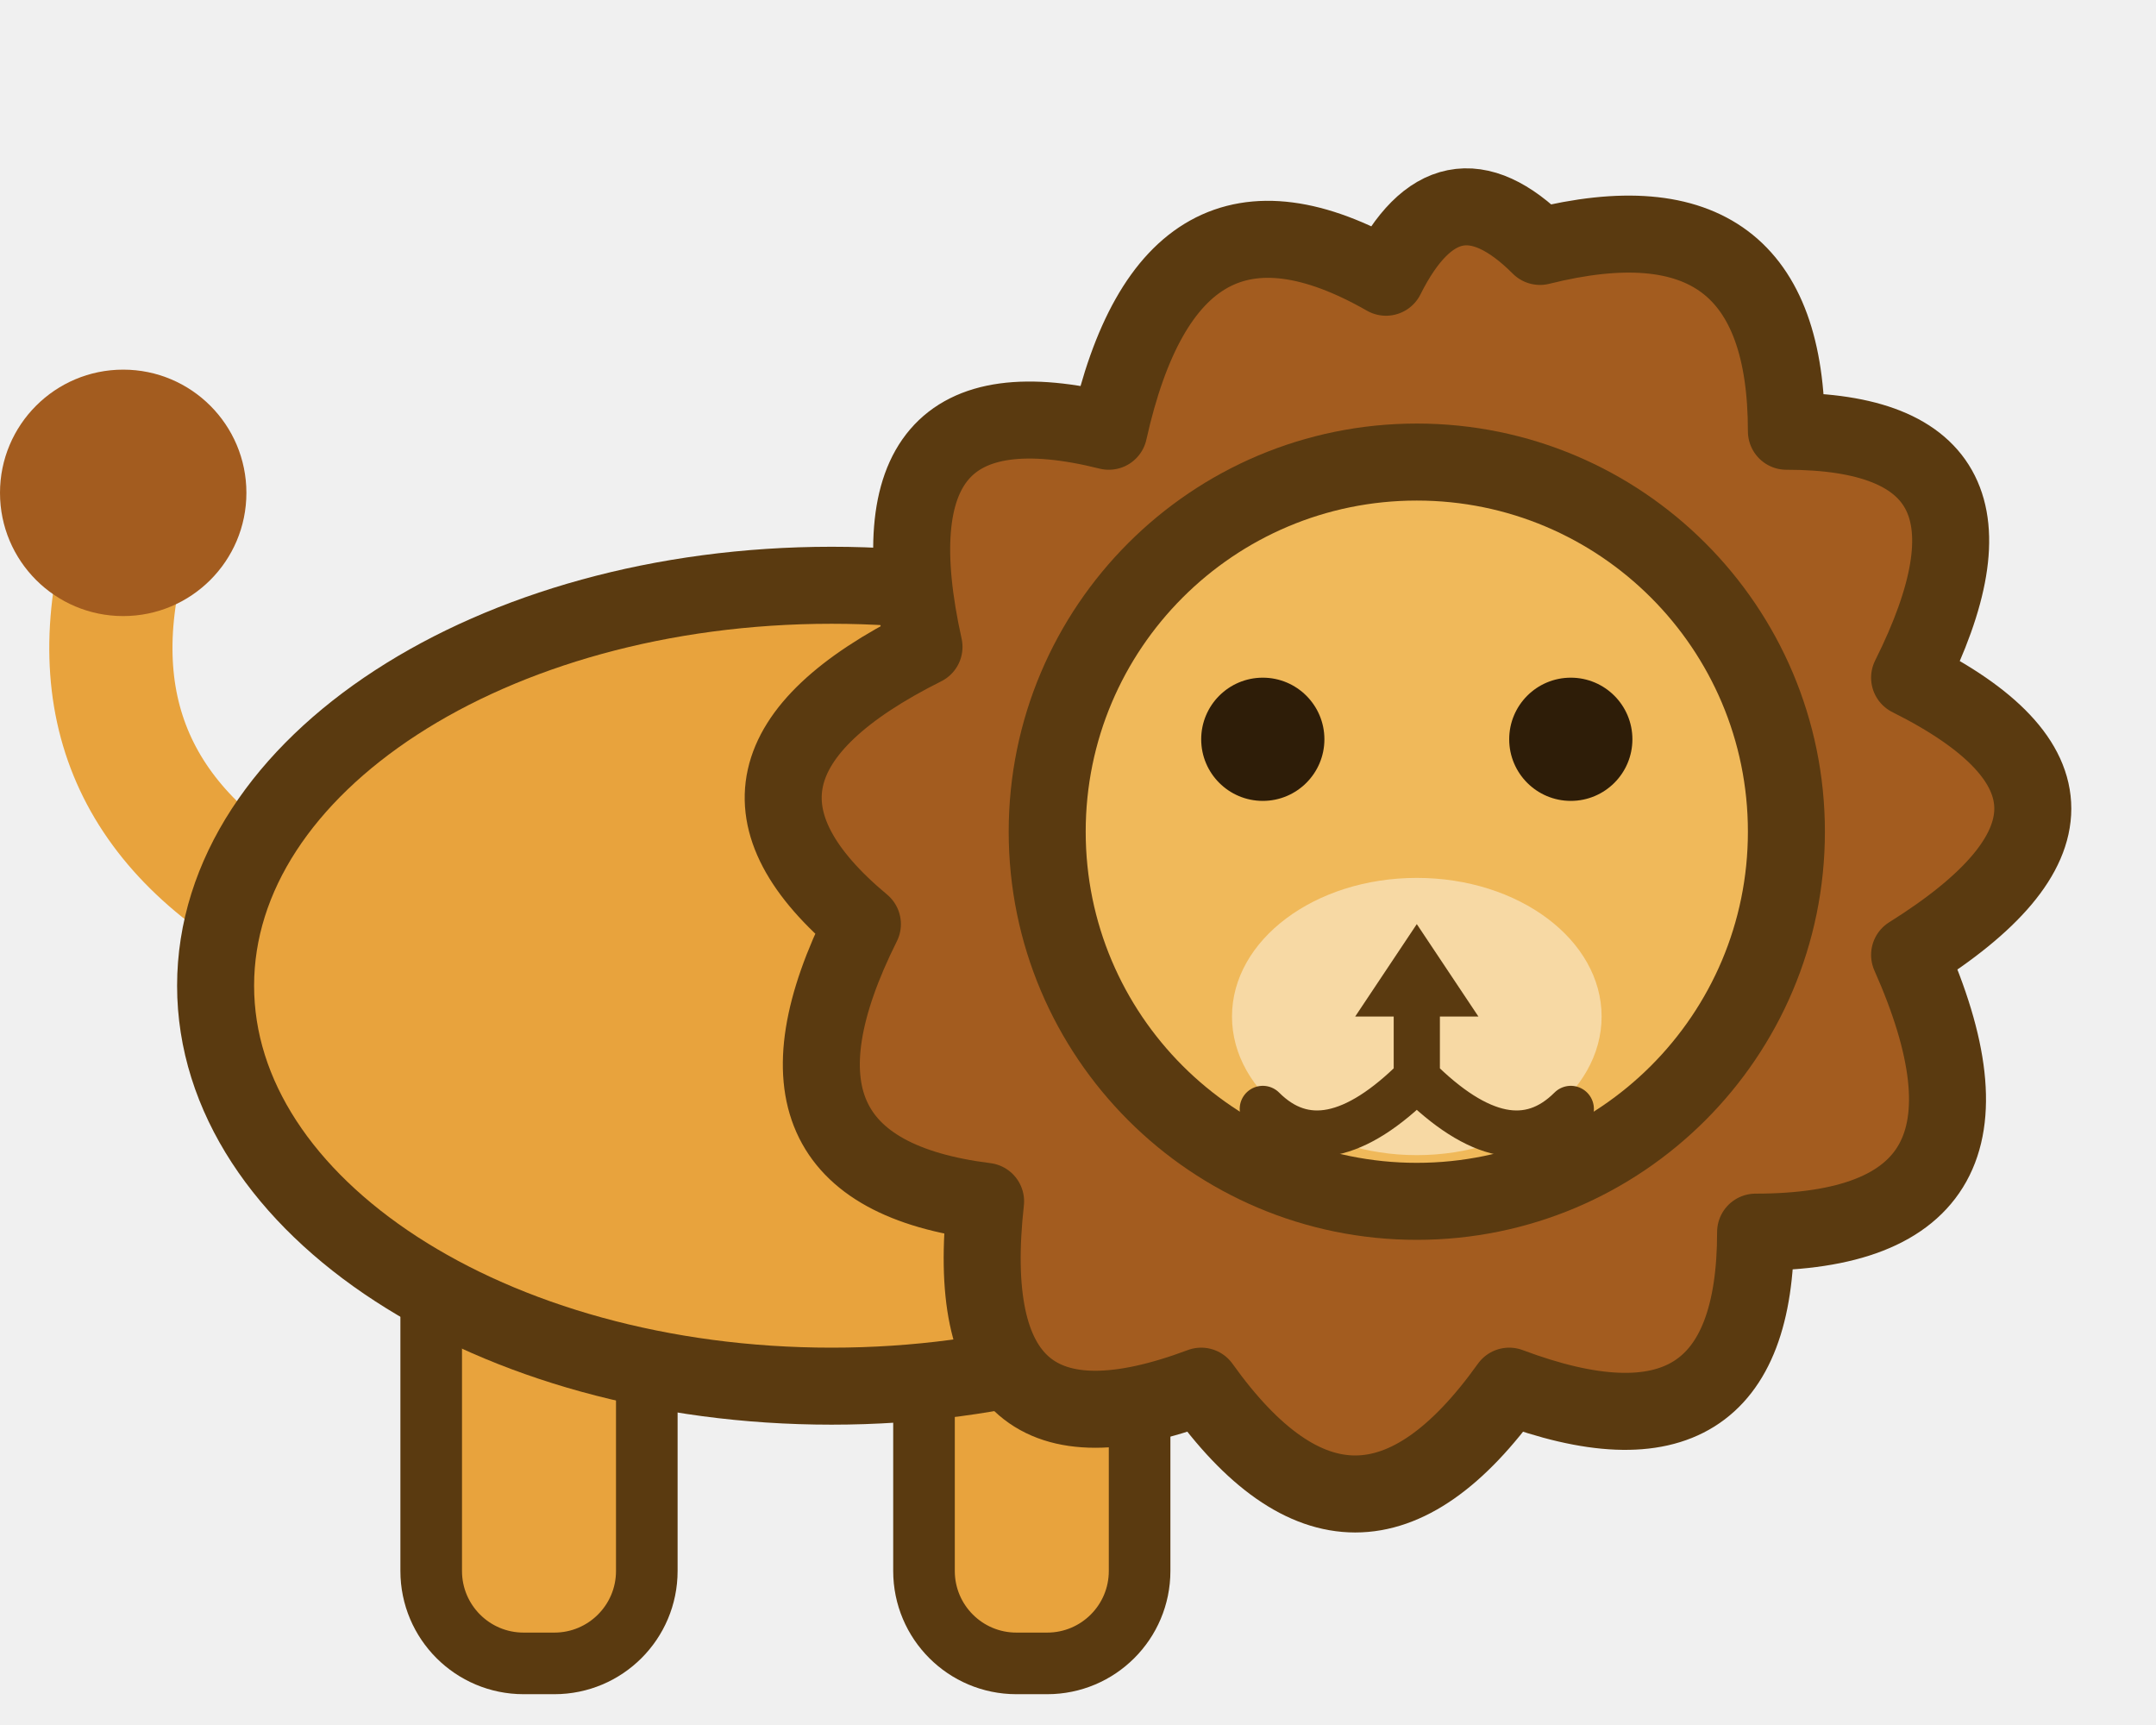
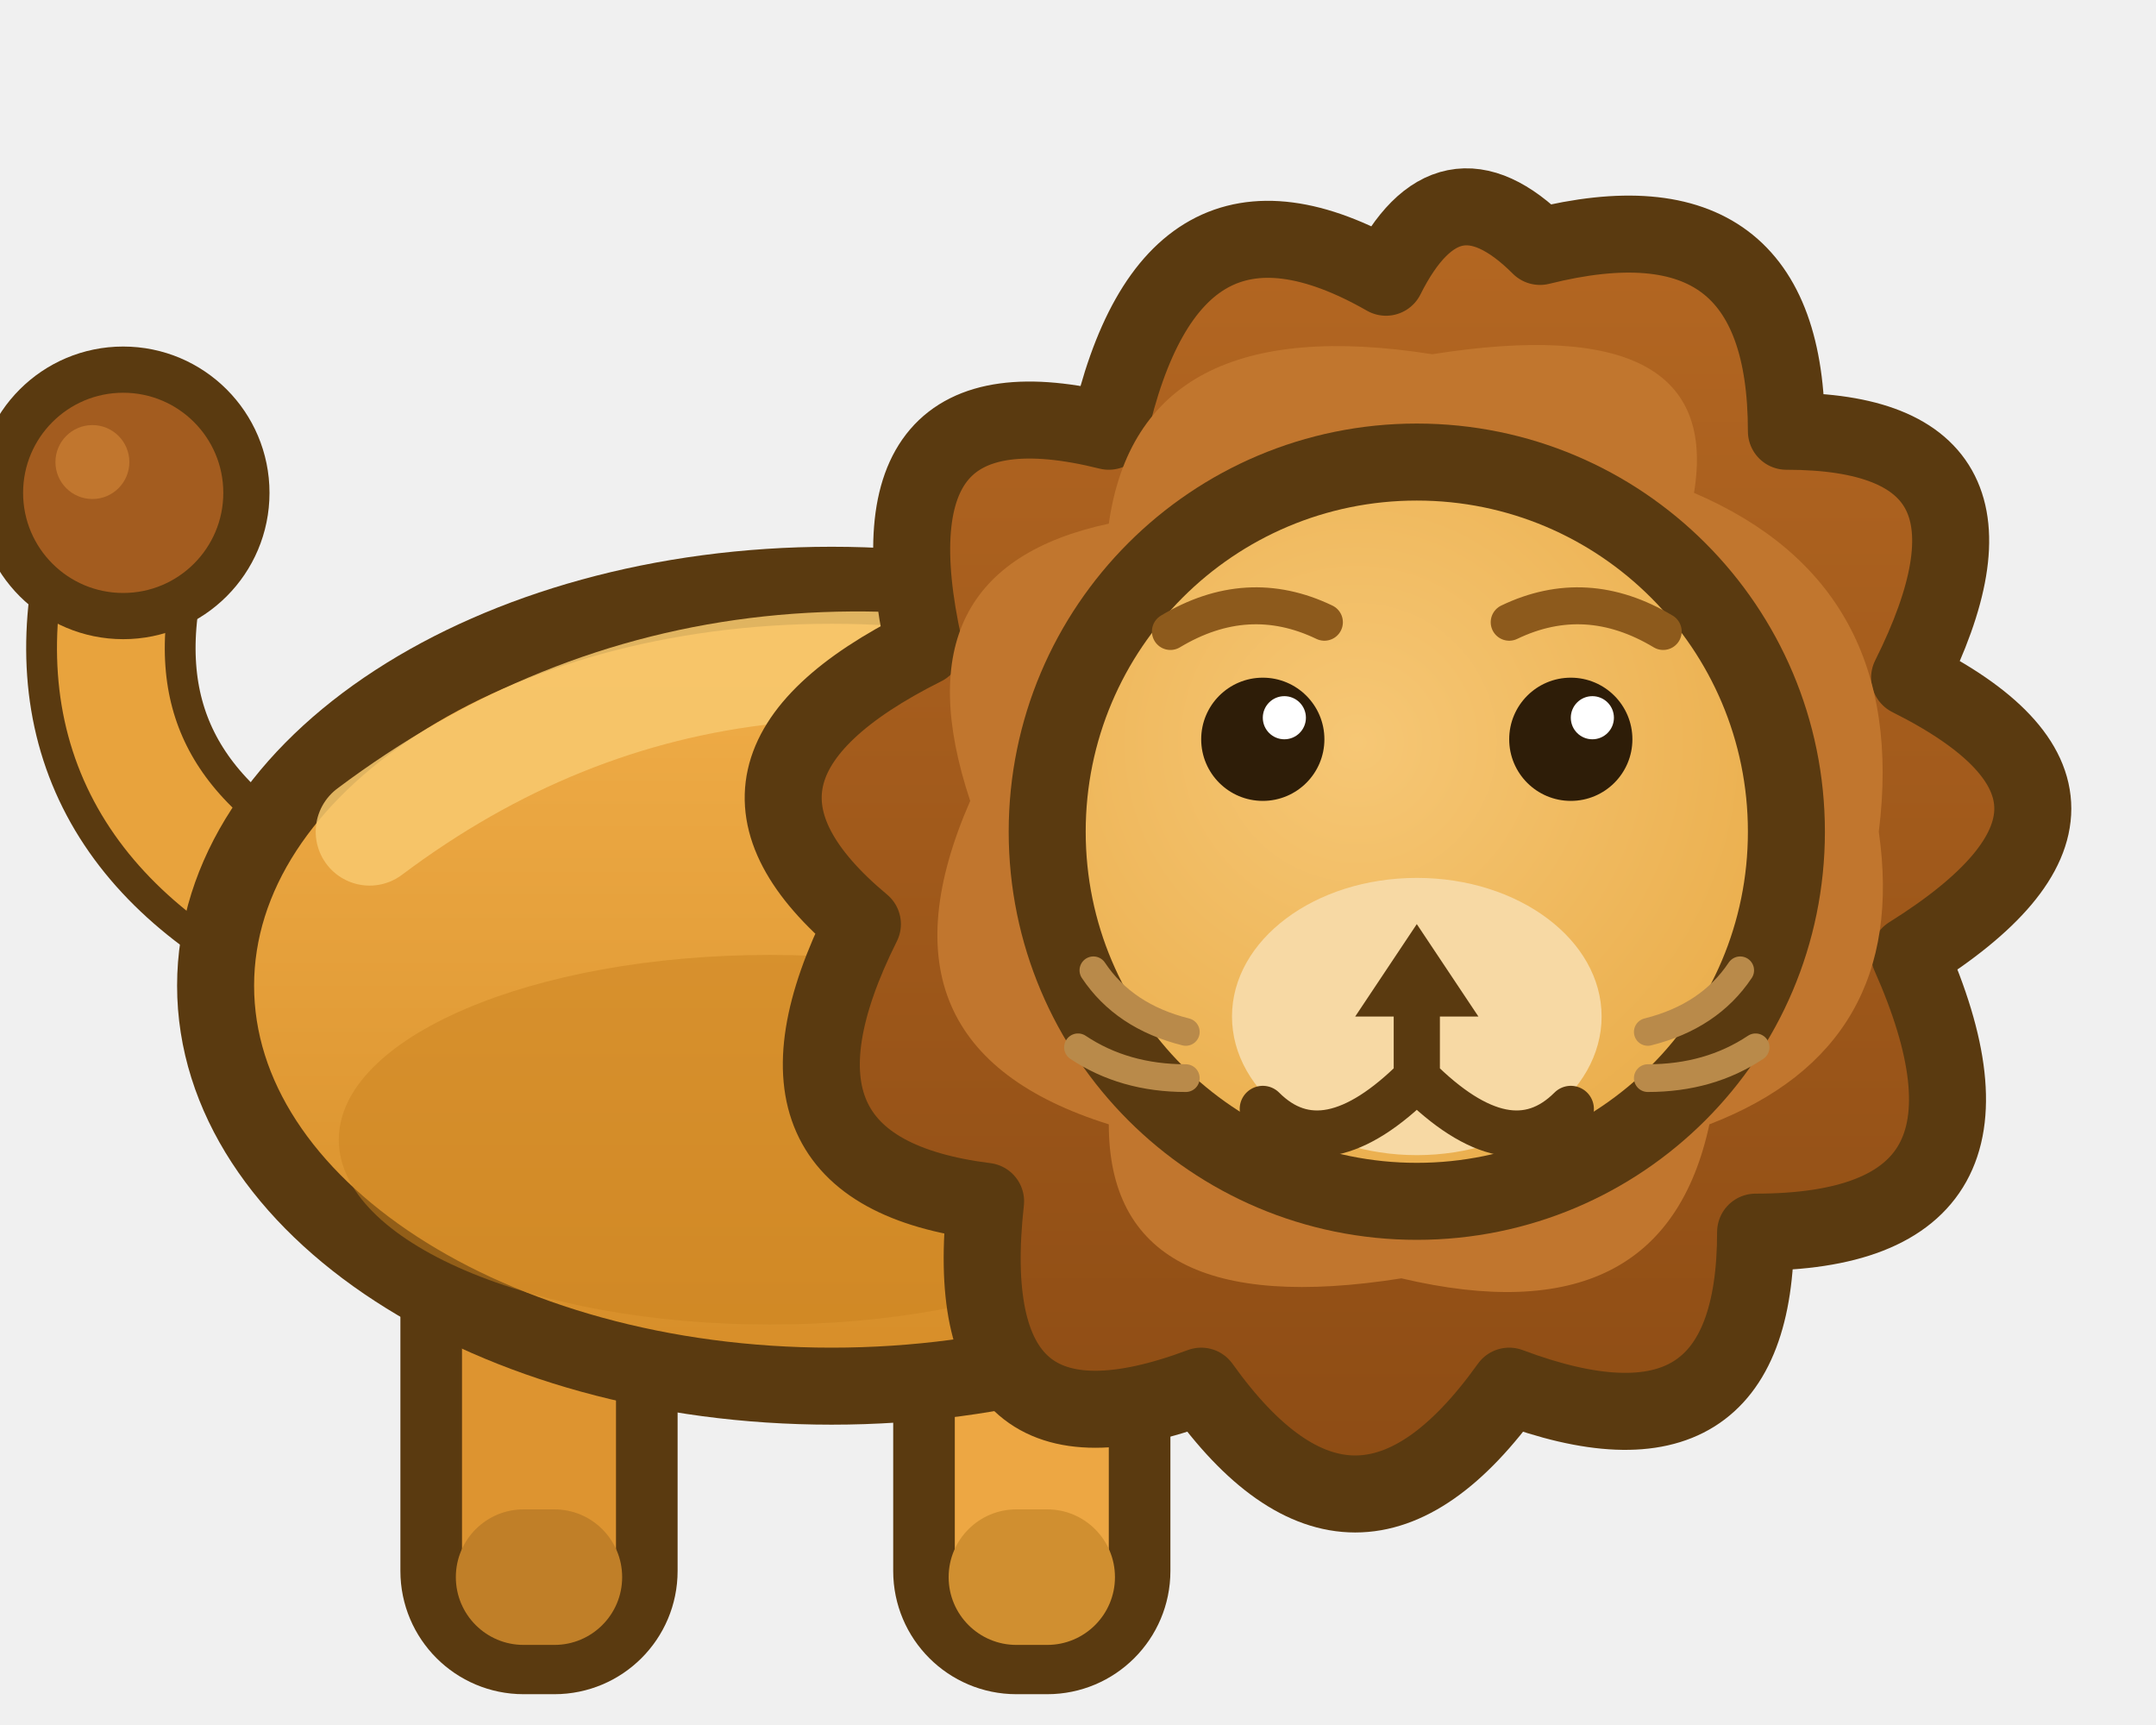
<svg xmlns="http://www.w3.org/2000/svg" viewBox="0 0 70 56" width="70" height="56">
-   <path d="M10 30 Q2 26 4 18" fill="none" stroke="#e8a33d" stroke-width="4" stroke-linecap="round" />
-   <circle cx="4" cy="16" r="4" fill="#a35c1f" />
-   <rect x="14" y="38" width="7" height="16" rx="3" fill="#e8a33d" stroke="#5a3a10" stroke-width="2" />
-   <rect x="30" y="38" width="7" height="16" rx="3" fill="#e8a33d" stroke="#5a3a10" stroke-width="2" />
-   <ellipse cx="27" cy="32" rx="20" ry="13" fill="#e8a33d" stroke="#5a3a10" stroke-width="2.5" />
-   <path d="M50 8 Q58 6 58 14 Q66 14 62 22 Q70 26 62 31 Q66 40 57 40 Q57 48 49 45 Q44 52 39 45 Q31 48 32 39 Q24 38 28 30 Q22 25 30 21 Q28 12 36 14 Q38 5 45 9 Q47 5 50 8 Z" fill="#a35c1f" stroke="#5a3a10" stroke-width="2.5" stroke-linejoin="round" />
-   <circle cx="46" cy="27" r="12" fill="#f0b95a" stroke="#5a3a10" stroke-width="2.5" />
+   <defs>
+     <linearGradient id="lb" x1="0" y1="0" x2="0" y2="1">
+       <stop offset="0" stop-color="#f2b04b" />
+       <stop offset="1" stop-color="#d68d28" />
+     </linearGradient>
+     <linearGradient id="lm" x1="0" y1="0" x2="0" y2="1">
+       <stop offset="0" stop-color="#b46722" />
+       <stop offset="1" stop-color="#8d4c14" />
+     </linearGradient>
+     <radialGradient id="lf" cx="0.42" cy="0.38" r="0.75">
+       <stop offset="0" stop-color="#f6c775" />
+       <stop offset="1" stop-color="#e8a944" />
+     </radialGradient>
+   </defs>
+   <path d="M10 30 Q2 26 4 18" fill="none" stroke="#5a3a10" stroke-width="5.5" stroke-linecap="round" />
+   <path d="M10 30 Q2 26 4 18" fill="none" stroke="#e8a33d" stroke-width="3.5" stroke-linecap="round" />
+   <circle cx="4" cy="16" r="4" fill="#a35c1f" stroke="#5a3a10" stroke-width="1.5" />
+   <circle cx="3" cy="15" r="1.2" fill="#c1762e" />
+   <g>
+     <rect x="14" y="38" width="7" height="16" rx="3" fill="#dd9430" stroke="#5a3a10" stroke-width="2" />
+     <rect x="14.8" y="49" width="5.4" height="4.4" rx="2.2" fill="#c07f28" />
+   </g>
+   <g>
+     <rect x="30" y="38" width="7" height="16" rx="3" fill="#eda743" stroke="#5a3a10" stroke-width="2" />
+     <rect x="30.8" y="49" width="5.4" height="4.4" rx="2.2" fill="#d08f30" />
+   </g>
+   <ellipse cx="27" cy="32" rx="20" ry="13" fill="url(#lb)" stroke="#5a3a10" stroke-width="2.5" />
+   <ellipse cx="25" cy="37" rx="14" ry="6" fill="#c9821f" opacity="0.5" />
+   <path d="M12 27 Q24 18 40 24" fill="none" stroke="#f8c96f" stroke-width="3.5" stroke-linecap="round" opacity="0.85" />
+   <path d="M50 8 Q58 6 58 14 Q66 14 62 22 Q70 26 62 31 Q66 40 57 40 Q57 48 49 45 Q44 52 39 45 Q31 48 32 39 Q24 38 28 30 Q22 25 30 21 Q28 12 36 14 Q38 5 45 9 Q47 5 50 8 Z" fill="url(#lm)" stroke="#5a3a10" stroke-width="2.5" stroke-linejoin="round" />
+   <path d="M61 27 Q62 19 55 16 Q56 10 46.5 11.5 Q37 10 36 17 Q29 18.5 31.5 26 Q28 34 36 36.5 Q36 43 45.5 41.5 Q54 43.5 55.5 36.5 Q62 34 61 27 Z" fill="#c1762e" />
+   <circle cx="46" cy="27" r="12" fill="url(#lf)" stroke="#5a3a10" stroke-width="2.5" />
  <ellipse cx="46" cy="33" rx="6" ry="4.5" fill="#f7d9a4" />
  <path d="M46 30 L44 33 L48 33 Z" fill="#5a3a10" />
  <path d="M46 33 L46 35 M46 35 Q43 38 41 36 M46 35 Q49 38 51 36" fill="none" stroke="#5a3a10" stroke-width="1.5" stroke-linecap="round" />
+   <path d="M38.5 33.5 Q36.5 33 35.5 31.5 M38.5 35 Q36.5 35 35 34 M53.5 33.5 Q55.5 33 56.5 31.5 M53.5 35 Q55.5 35 57 34" fill="none" stroke="#b98a4a" stroke-width="0.9" stroke-linecap="round" />
+   <path d="M38 20.5 Q40.5 19 43 20.2 M49 20.2 Q51.5 19 54 20.5" fill="none" stroke="#8d5a1c" stroke-width="1.2" stroke-linecap="round" />
  <circle cx="41" cy="24" r="2" fill="#2e1d08" />
  <circle cx="51" cy="24" r="2" fill="#2e1d08" />
+   <circle cx="41.7" cy="23.3" r="0.7" fill="#ffffff" />
+   <circle cx="51.7" cy="23.3" r="0.7" fill="#ffffff" />
</svg>
